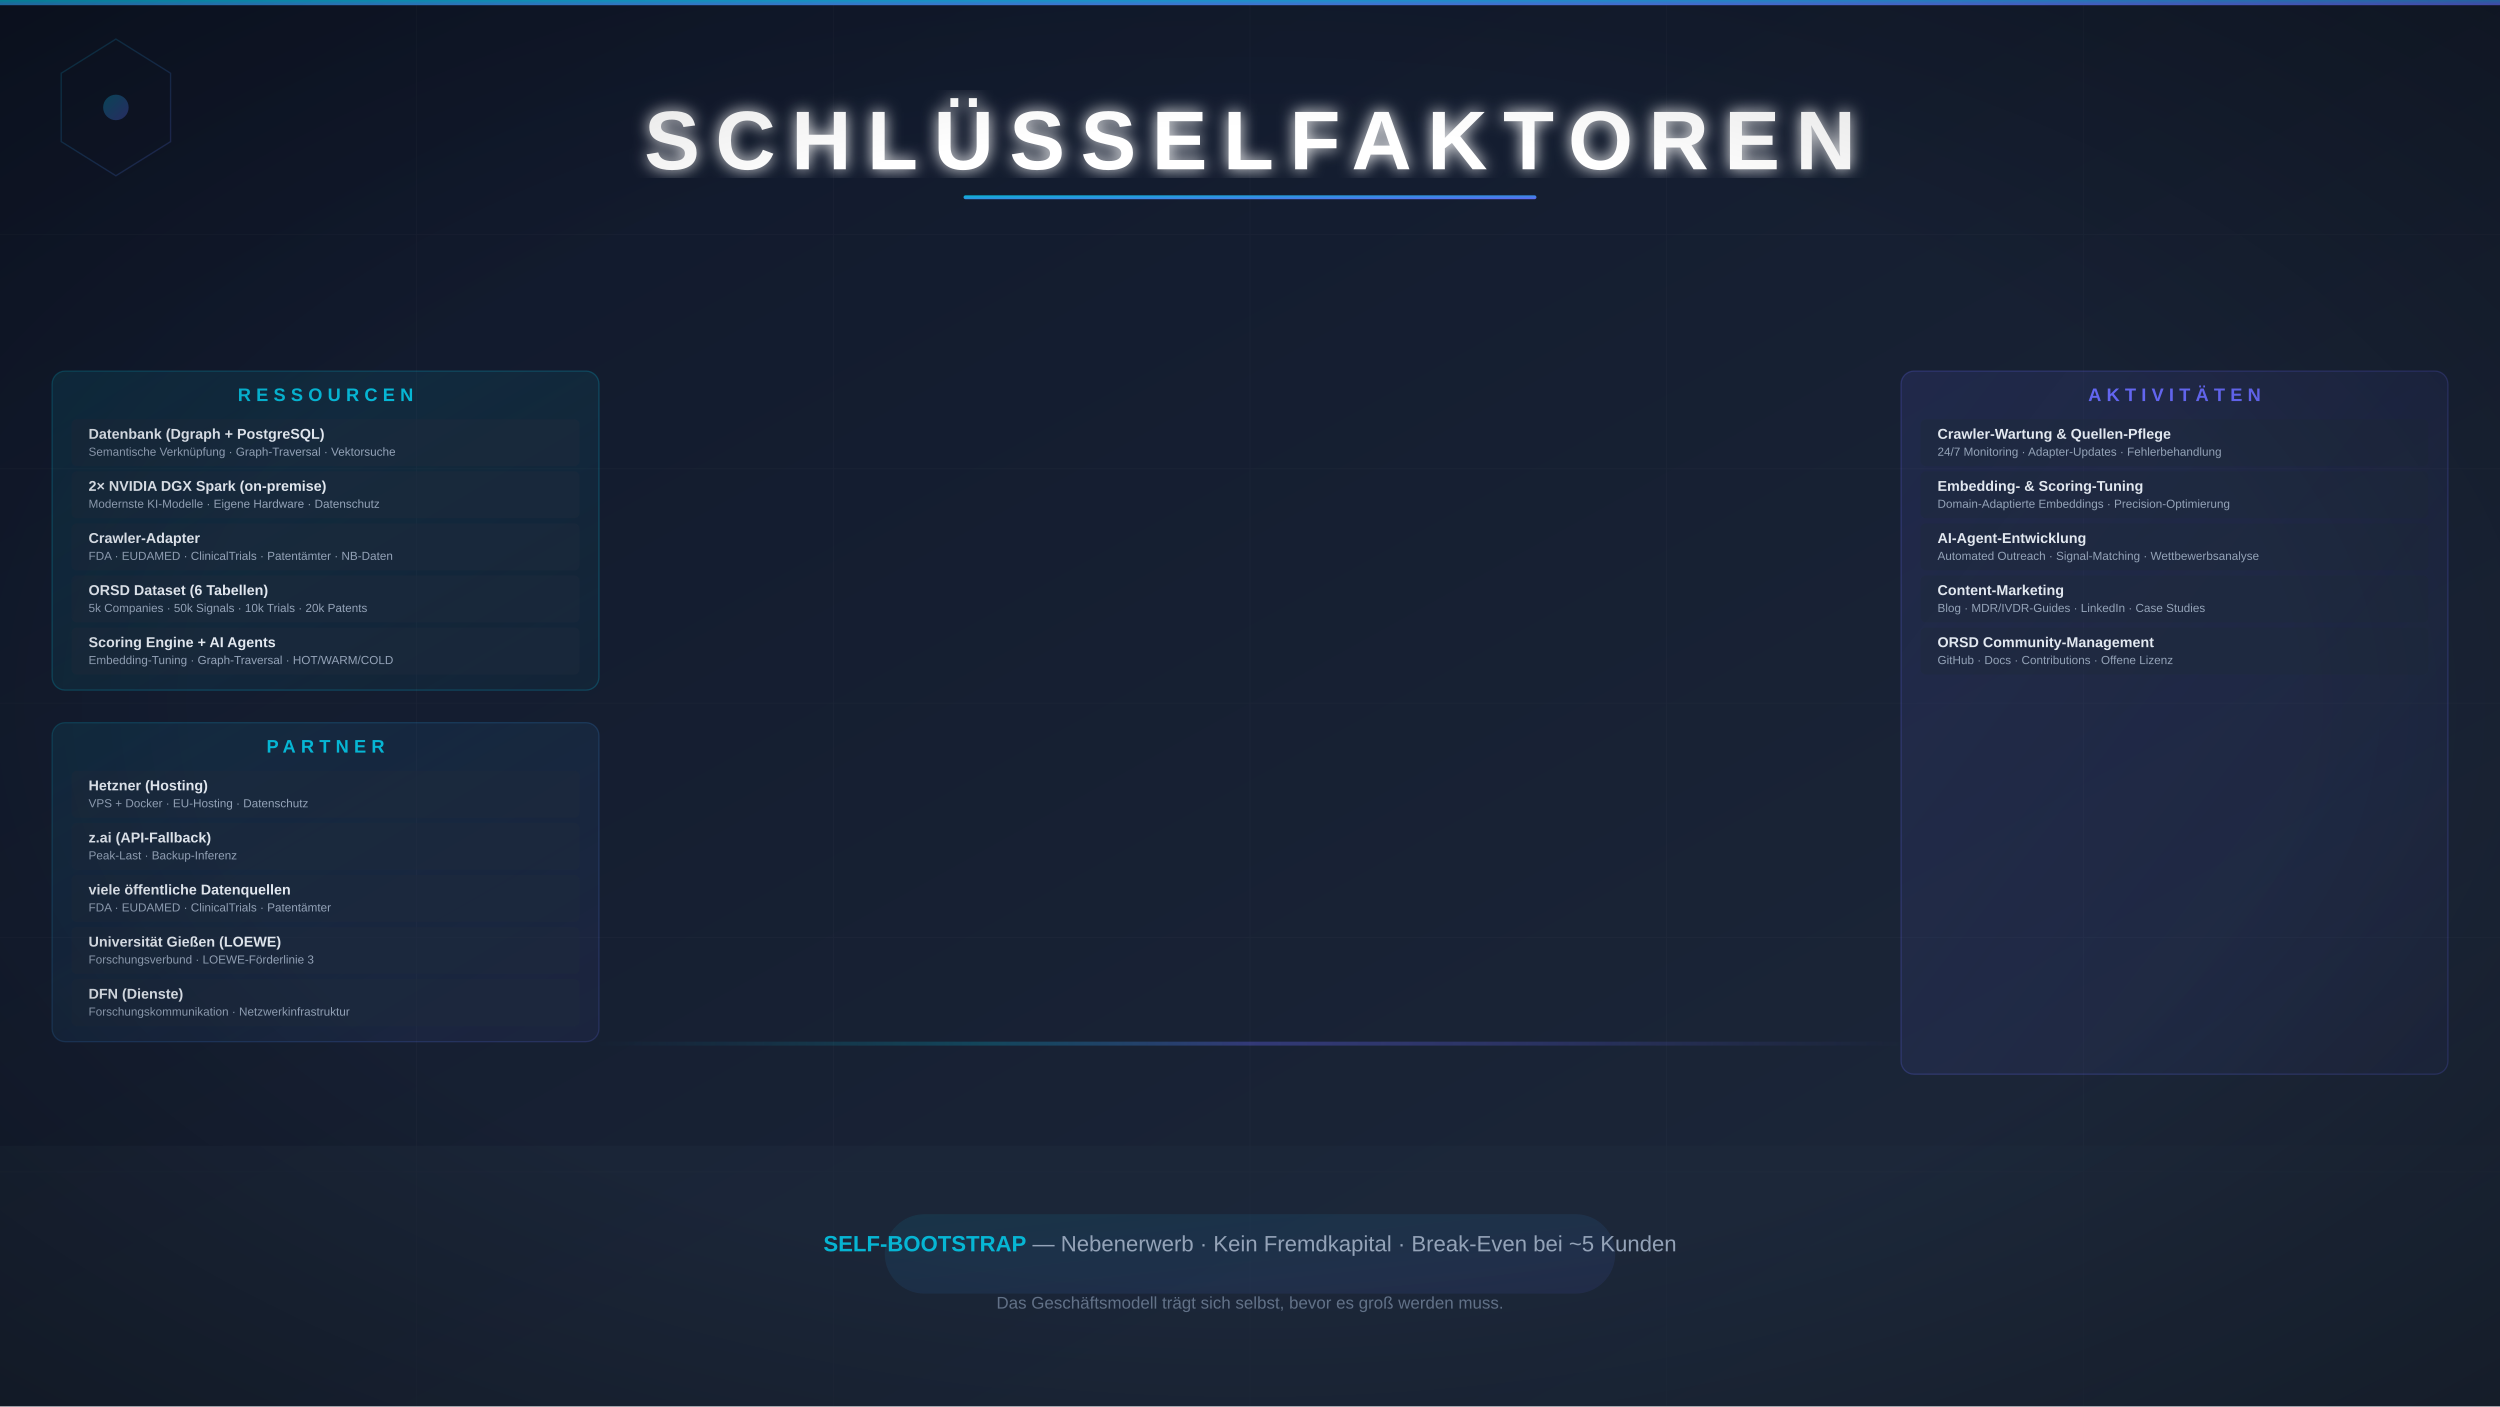
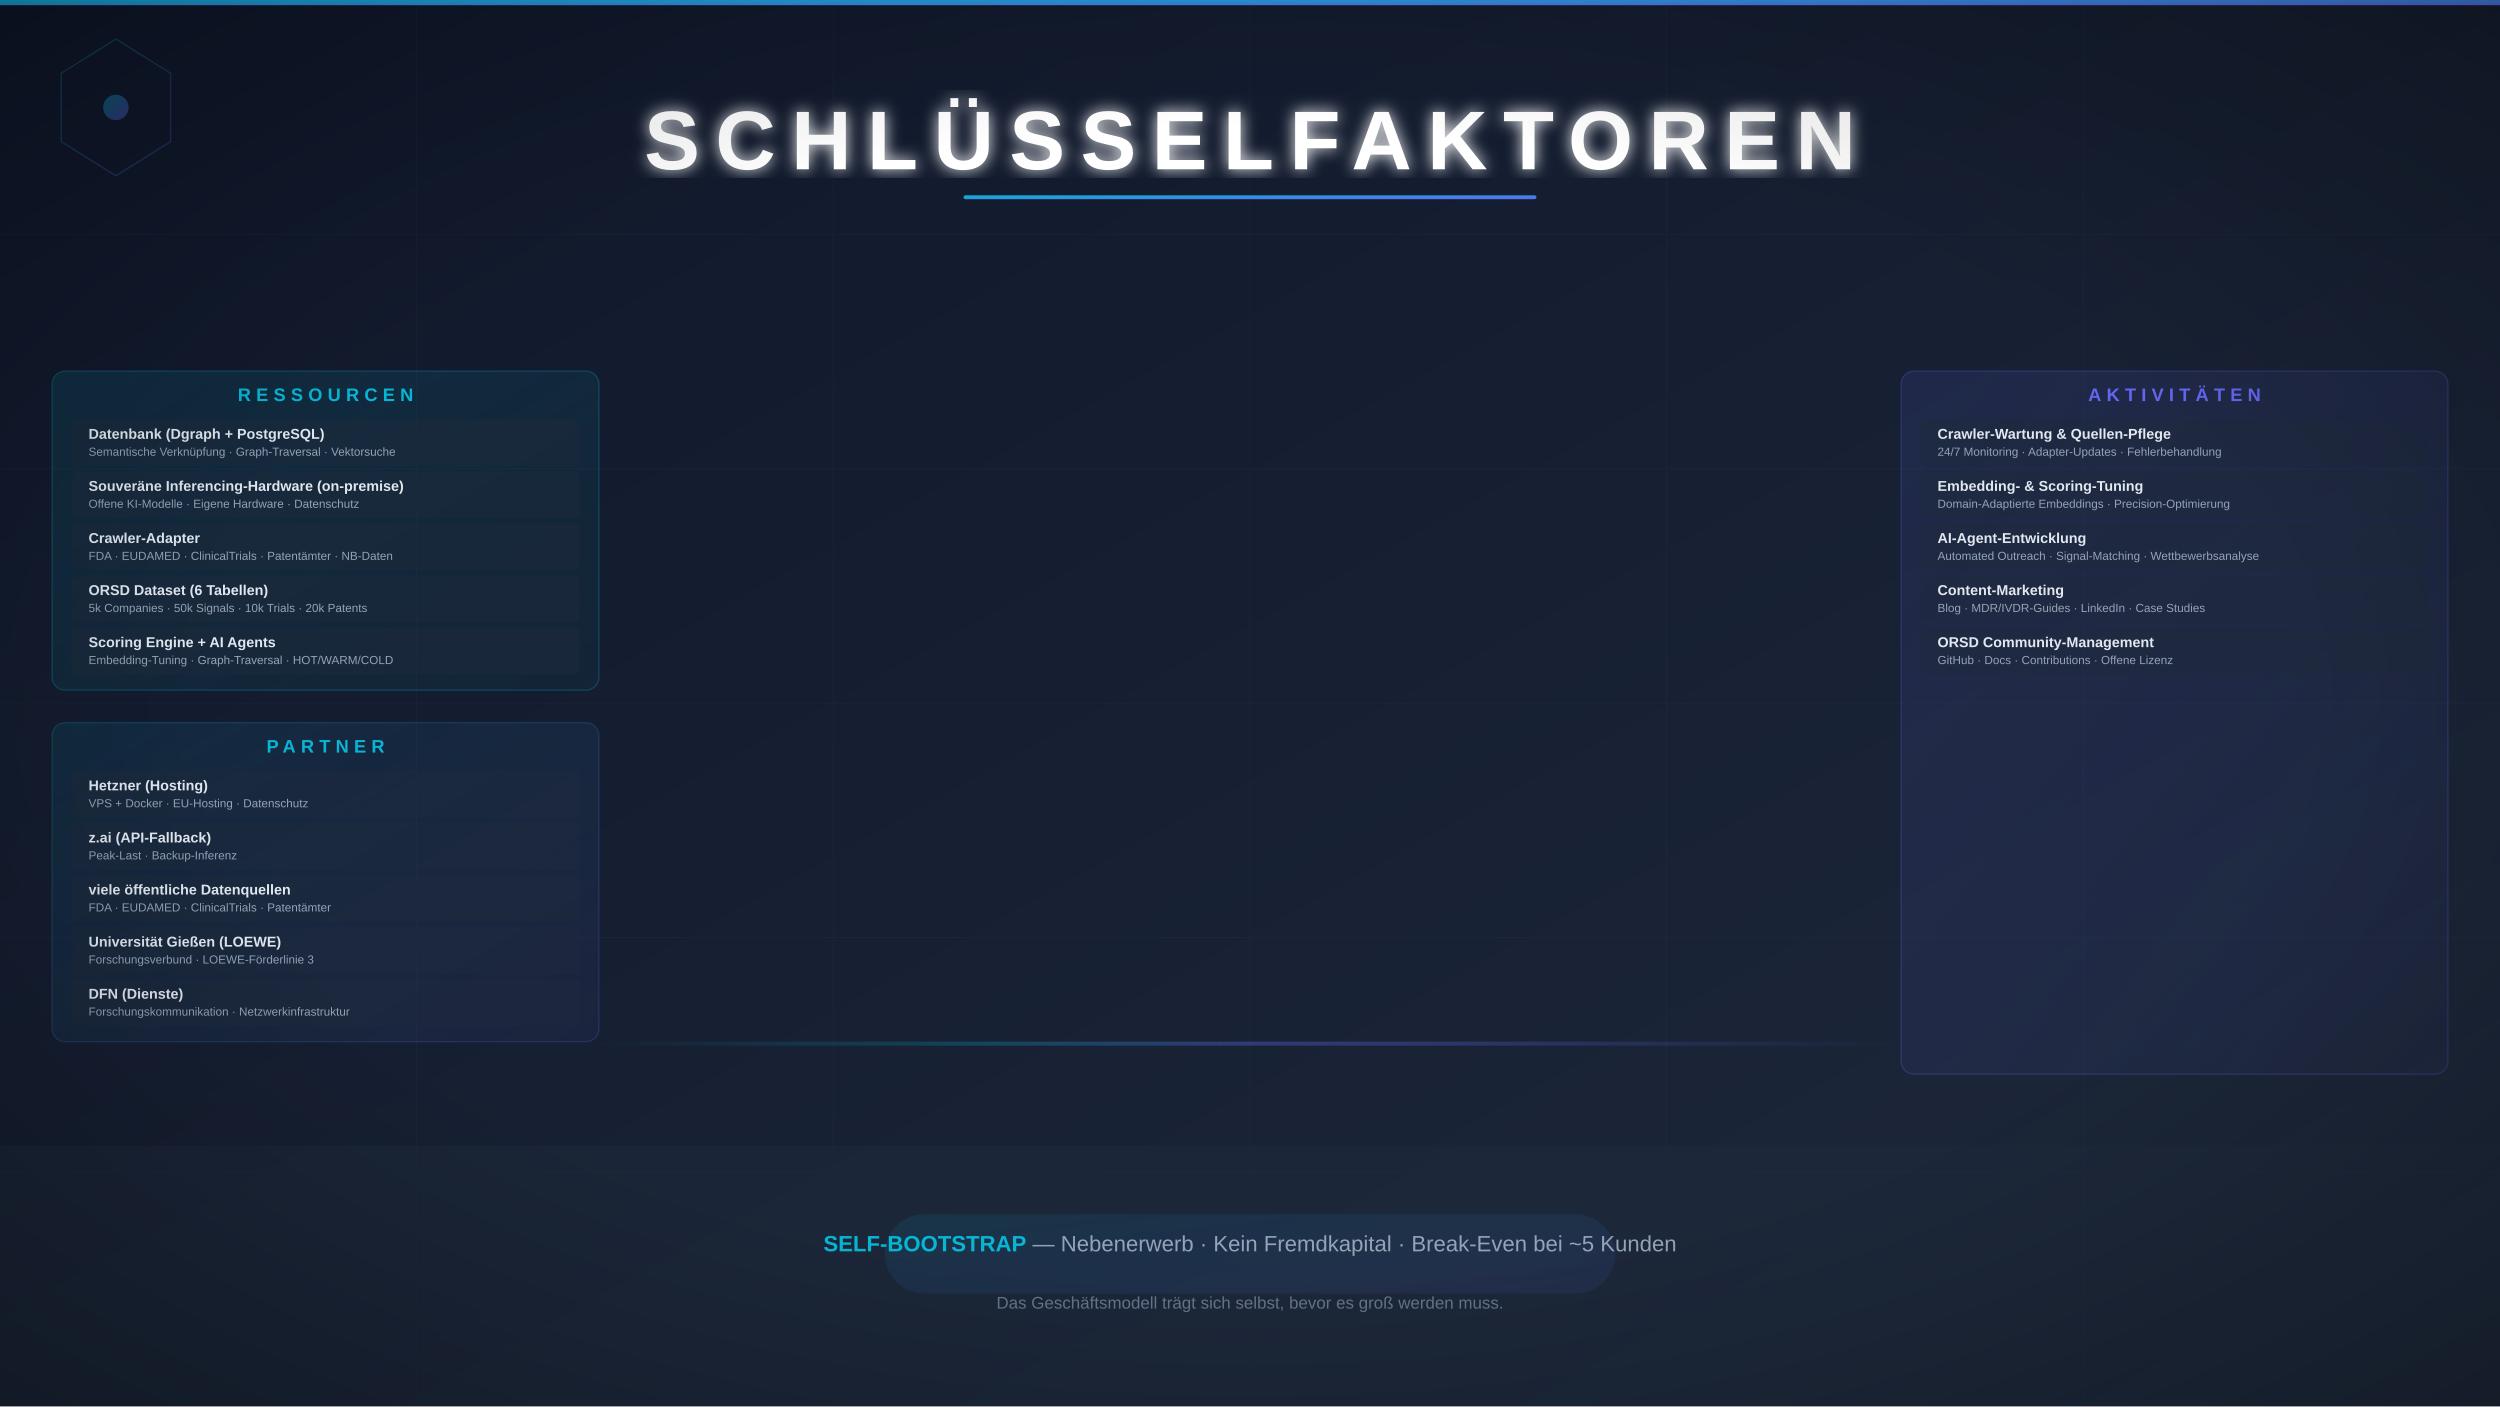
<svg xmlns="http://www.w3.org/2000/svg" viewBox="0 0 1920 1080" width="1920" height="1080">
  <defs>
    <linearGradient id="bg" x1="0%" y1="0%" x2="100%" y2="100%">
      <stop offset="0%" stop-color="#0f172a" />
      <stop offset="100%" stop-color="#1e293b" />
    </linearGradient>
    <linearGradient id="accent" x1="0%" y1="0%" x2="100%" y2="100%">
      <stop offset="0%" stop-color="#06b6d4" />
      <stop offset="100%" stop-color="#6366f1" />
    </linearGradient>
    <linearGradient id="resGrad" x1="0%" y1="0%" x2="100%" y2="100%">
      <stop offset="0%" stop-color="#06b6d4" stop-opacity="0.12" />
      <stop offset="100%" stop-color="#06b6d4" stop-opacity="0.04" />
    </linearGradient>
    <linearGradient id="actGrad" x1="0%" y1="0%" x2="100%" y2="100%">
      <stop offset="0%" stop-color="#6366f1" stop-opacity="0.12" />
      <stop offset="100%" stop-color="#6366f1" stop-opacity="0.04" />
    </linearGradient>
    <linearGradient id="partGrad" x1="0%" y1="0%" x2="100%" y2="100%">
      <stop offset="0%" stop-color="#06b6d4" stop-opacity="0.10" />
      <stop offset="100%" stop-color="#6366f1" stop-opacity="0.06" />
    </linearGradient>
    <linearGradient id="connLine" x1="0%" y1="0%" x2="100%" y2="0%">
      <stop offset="0%" stop-color="#06b6d4" stop-opacity="0" />
      <stop offset="30%" stop-color="#06b6d4" stop-opacity="0.25" />
      <stop offset="50%" stop-color="#6366f1" stop-opacity="0.35" />
      <stop offset="70%" stop-color="#6366f1" stop-opacity="0.25" />
      <stop offset="100%" stop-color="#6366f1" stop-opacity="0" />
    </linearGradient>
    <filter id="glow">
      <feGaussianBlur stdDeviation="6" result="b" />
      <feMerge>
        <feMergeNode in="b" />
        <feMergeNode in="SourceGraphic" />
      </feMerge>
    </filter>
    <radialGradient id="vignette" cx="50%" cy="50%" r="75%">
      <stop offset="55%" stop-color="#000" stop-opacity="0" />
      <stop offset="100%" stop-color="#000" stop-opacity="0.35" />
    </radialGradient>
  </defs>
  <rect width="1920" height="1080" fill="url(#bg)" />
  <g opacity="0.03" stroke="#ffffff" stroke-width="0.5">
    <line x1="0" y1="180" x2="1920" y2="180" />
    <line x1="0" y1="360" x2="1920" y2="360" />
    <line x1="0" y1="540" x2="1920" y2="540" />
    <line x1="0" y1="720" x2="1920" y2="720" />
    <line x1="0" y1="900" x2="1920" y2="900" />
    <line x1="320" y1="0" x2="320" y2="1080" />
    <line x1="640" y1="0" x2="640" y2="1080" />
    <line x1="960" y1="0" x2="960" y2="1080" />
    <line x1="1280" y1="0" x2="1280" y2="1080" />
    <line x1="1600" y1="0" x2="1600" y2="1080" />
  </g>
  <rect x="0" y="0" width="1920" height="4" fill="url(#accent)" />
  <g transform="translate(40, 30) scale(0.35)">
    <polygon points="140,0 260,75 260,225 140,300 20,225 20,75" fill="none" stroke="url(#accent)" stroke-width="3" opacity="0.25" />
    <circle cx="140" cy="150" r="28" fill="url(#accent)" opacity="0.4" />
  </g>
  <text x="960" y="130" font-family="'Segoe UI','Helvetica Neue',Arial,sans-serif" font-size="64" font-weight="700" fill="#ffffff" letter-spacing="12" text-anchor="middle" filter="url(#glow)">SCHLÜSSELFAKTOREN</text>
  <rect x="740" y="150" width="440" height="3" fill="url(#accent)" rx="1.5" />
  <rect x="40" y="285" width="420" height="245" rx="10" fill="url(#resGrad)" stroke="#06b6d4" stroke-width="1" stroke-opacity="0.25" />
  <text x="250" y="308" font-family="'Segoe UI',Arial,sans-serif" font-size="14" font-weight="700" fill="#06b6d4" letter-spacing="4" text-anchor="middle">RESSOURCEN</text>
  <rect x="55" y="322" width="390" height="36" rx="4" fill="#1e293b" opacity="0.5" />
  <text x="68" y="337" font-family="'Segoe UI',Arial,sans-serif" font-size="11" font-weight="600" fill="#e2e8f0">Datenbank (Dgraph + PostgreSQL)</text>
  <text x="68" y="350" font-family="'Segoe UI',Arial,sans-serif" font-size="9" fill="#94a3b8">Semantische Verknüpfung · Graph-Traversal · Vektorsuche</text>
  <rect x="55" y="362" width="390" height="36" rx="4" fill="#1e293b" opacity="0.5" />
-   <text x="68" y="377" font-family="'Segoe UI',Arial,sans-serif" font-size="11" font-weight="600" fill="#e2e8f0">2× NVIDIA DGX Spark (on-premise)</text>
-   <text x="68" y="390" font-family="'Segoe UI',Arial,sans-serif" font-size="9" fill="#94a3b8">Modernste KI-Modelle · Eigene Hardware · Datenschutz</text>
+   <text x="68" y="377" font-family="'Segoe UI',Arial,sans-serif" font-size="11" font-weight="600" fill="#e2e8f0">Souveräne Inferencing-Hardware (on-premise)</text>
+   <text x="68" y="390" font-family="'Segoe UI',Arial,sans-serif" font-size="9" fill="#94a3b8">Offene KI-Modelle · Eigene Hardware · Datenschutz</text>
  <rect x="55" y="402" width="390" height="36" rx="4" fill="#1e293b" opacity="0.5" />
  <text x="68" y="417" font-family="'Segoe UI',Arial,sans-serif" font-size="11" font-weight="600" fill="#e2e8f0">Crawler-Adapter</text>
  <text x="68" y="430" font-family="'Segoe UI',Arial,sans-serif" font-size="9" fill="#94a3b8">FDA · EUDAMED · ClinicalTrials · Patentämter · NB-Daten</text>
  <rect x="55" y="442" width="390" height="36" rx="4" fill="#1e293b" opacity="0.5" />
  <text x="68" y="457" font-family="'Segoe UI',Arial,sans-serif" font-size="11" font-weight="600" fill="#e2e8f0">ORSD Dataset (6 Tabellen)</text>
  <text x="68" y="470" font-family="'Segoe UI',Arial,sans-serif" font-size="9" fill="#94a3b8">5k Companies · 50k Signals · 10k Trials · 20k Patents</text>
  <rect x="55" y="482" width="390" height="36" rx="4" fill="#1e293b" opacity="0.5" />
  <text x="68" y="497" font-family="'Segoe UI',Arial,sans-serif" font-size="11" font-weight="600" fill="#e2e8f0">Scoring Engine + AI Agents</text>
  <text x="68" y="510" font-family="'Segoe UI',Arial,sans-serif" font-size="9" fill="#94a3b8">Embedding-Tuning · Graph-Traversal · HOT/WARM/COLD</text>
  <rect x="40" y="555" width="420" height="245" rx="10" fill="url(#partGrad)" stroke="url(#accent)" stroke-width="1" stroke-opacity="0.2" />
  <text x="250" y="578" font-family="'Segoe UI',Arial,sans-serif" font-size="14" font-weight="700" fill="#06b6d4" letter-spacing="4" text-anchor="middle">PARTNER</text>
  <rect x="55" y="592" width="390" height="36" rx="4" fill="#1e293b" opacity="0.5" />
  <text x="68" y="607" font-family="'Segoe UI',Arial,sans-serif" font-size="11" font-weight="600" fill="#e2e8f0">Hetzner (Hosting)</text>
  <text x="68" y="620" font-family="'Segoe UI',Arial,sans-serif" font-size="9" fill="#94a3b8">VPS + Docker · EU-Hosting · Datenschutz</text>
  <rect x="55" y="632" width="390" height="36" rx="4" fill="#1e293b" opacity="0.5" />
  <text x="68" y="647" font-family="'Segoe UI',Arial,sans-serif" font-size="11" font-weight="600" fill="#e2e8f0">z.ai (API-Fallback)</text>
  <text x="68" y="660" font-family="'Segoe UI',Arial,sans-serif" font-size="9" fill="#94a3b8">Peak-Last · Backup-Inferenz</text>
  <rect x="55" y="672" width="390" height="36" rx="4" fill="#1e293b" opacity="0.5" />
  <text x="68" y="687" font-family="'Segoe UI',Arial,sans-serif" font-size="11" font-weight="600" fill="#e2e8f0">viele öffentliche Datenquellen</text>
  <text x="68" y="700" font-family="'Segoe UI',Arial,sans-serif" font-size="9" fill="#94a3b8">FDA · EUDAMED · ClinicalTrials · Patentämter</text>
  <rect x="55" y="712" width="390" height="36" rx="4" fill="#1e293b" opacity="0.5" />
  <text x="68" y="727" font-family="'Segoe UI',Arial,sans-serif" font-size="11" font-weight="600" fill="#e2e8f0">Universität Gießen (LOEWE)</text>
  <text x="68" y="740" font-family="'Segoe UI',Arial,sans-serif" font-size="9" fill="#94a3b8">Forschungsverbund · LOEWE-Förderlinie 3</text>
  <rect x="55" y="752" width="390" height="36" rx="4" fill="#1e293b" opacity="0.5" />
  <text x="68" y="767" font-family="'Segoe UI',Arial,sans-serif" font-size="11" font-weight="600" fill="#e2e8f0">DFN (Dienste)</text>
  <text x="68" y="780" font-family="'Segoe UI',Arial,sans-serif" font-size="9" fill="#94a3b8">Forschungskommunikation · Netzwerkinfrastruktur</text>
  <rect x="460" y="800" width="1000" height="3" rx="1.5" fill="url(#connLine)" />
  <rect x="1460" y="285" width="420" height="540" rx="10" fill="url(#actGrad)" stroke="#6366f1" stroke-width="1" stroke-opacity="0.25" />
  <text x="1670" y="308" font-family="'Segoe UI',Arial,sans-serif" font-size="14" font-weight="700" fill="#6366f1" letter-spacing="4" text-anchor="middle">AKTIVITÄTEN</text>
  <rect x="1475" y="322" width="390" height="36" rx="4" fill="#1e293b" opacity="0.5" />
  <text x="1488" y="337" font-family="'Segoe UI',Arial,sans-serif" font-size="11" font-weight="600" fill="#e2e8f0">Crawler-Wartung &amp; Quellen-Pflege</text>
  <text x="1488" y="350" font-family="'Segoe UI',Arial,sans-serif" font-size="9" fill="#94a3b8">24/7 Monitoring · Adapter-Updates · Fehlerbehandlung</text>
  <rect x="1475" y="362" width="390" height="36" rx="4" fill="#1e293b" opacity="0.5" />
  <text x="1488" y="377" font-family="'Segoe UI',Arial,sans-serif" font-size="11" font-weight="600" fill="#e2e8f0">Embedding- &amp; Scoring-Tuning</text>
  <text x="1488" y="390" font-family="'Segoe UI',Arial,sans-serif" font-size="9" fill="#94a3b8">Domain-Adaptierte Embeddings · Precision-Optimierung</text>
  <rect x="1475" y="402" width="390" height="36" rx="4" fill="#1e293b" opacity="0.5" />
  <text x="1488" y="417" font-family="'Segoe UI',Arial,sans-serif" font-size="11" font-weight="600" fill="#e2e8f0">AI-Agent-Entwicklung</text>
  <text x="1488" y="430" font-family="'Segoe UI',Arial,sans-serif" font-size="9" fill="#94a3b8">Automated Outreach · Signal-Matching · Wettbewerbsanalyse</text>
  <rect x="1475" y="442" width="390" height="36" rx="4" fill="#1e293b" opacity="0.5" />
  <text x="1488" y="457" font-family="'Segoe UI',Arial,sans-serif" font-size="11" font-weight="600" fill="#e2e8f0">Content-Marketing</text>
  <text x="1488" y="470" font-family="'Segoe UI',Arial,sans-serif" font-size="9" fill="#94a3b8">Blog · MDR/IVDR-Guides · LinkedIn · Case Studies</text>
  <rect x="1475" y="482" width="390" height="36" rx="4" fill="#1e293b" opacity="0.5" />
  <text x="1488" y="497" font-family="'Segoe UI',Arial,sans-serif" font-size="11" font-weight="600" fill="#e2e8f0">ORSD Community-Management</text>
  <text x="1488" y="510" font-family="'Segoe UI',Arial,sans-serif" font-size="9" fill="#94a3b8">GitHub · Docs · Contributions · Offene Lizenz</text>
  <rect x="0" y="880" width="1920" height="200" fill="#1e293b" opacity="0.5" />
  <g transform="translate(960, 955)">
    <rect x="-280" y="-22" width="560" height="60" rx="30" fill="url(#accent)" opacity="0.10" stroke="url(#accent)" stroke-width="1" />
    <text x="0" y="6" font-family="'Segoe UI',Arial,sans-serif" font-size="17" fill="#e2e8f0" text-anchor="middle">
      <tspan font-weight="700" fill="#06b6d4">SELF-BOOTSTRAP</tspan>
      <tspan fill="#94a3b8"> — Nebenerwerb · Kein Fremdkapital · Break-Even bei ~5 Kunden</tspan>
    </text>
  </g>
  <text x="960" y="1005" font-family="'Segoe UI',Arial,sans-serif" font-size="13" fill="#64748b" text-anchor="middle">Das Geschäftsmodell trägt sich selbst, bevor es groß werden muss.</text>
  <rect width="1920" height="1080" fill="url(#vignette)" pointer-events="none" />
</svg>
